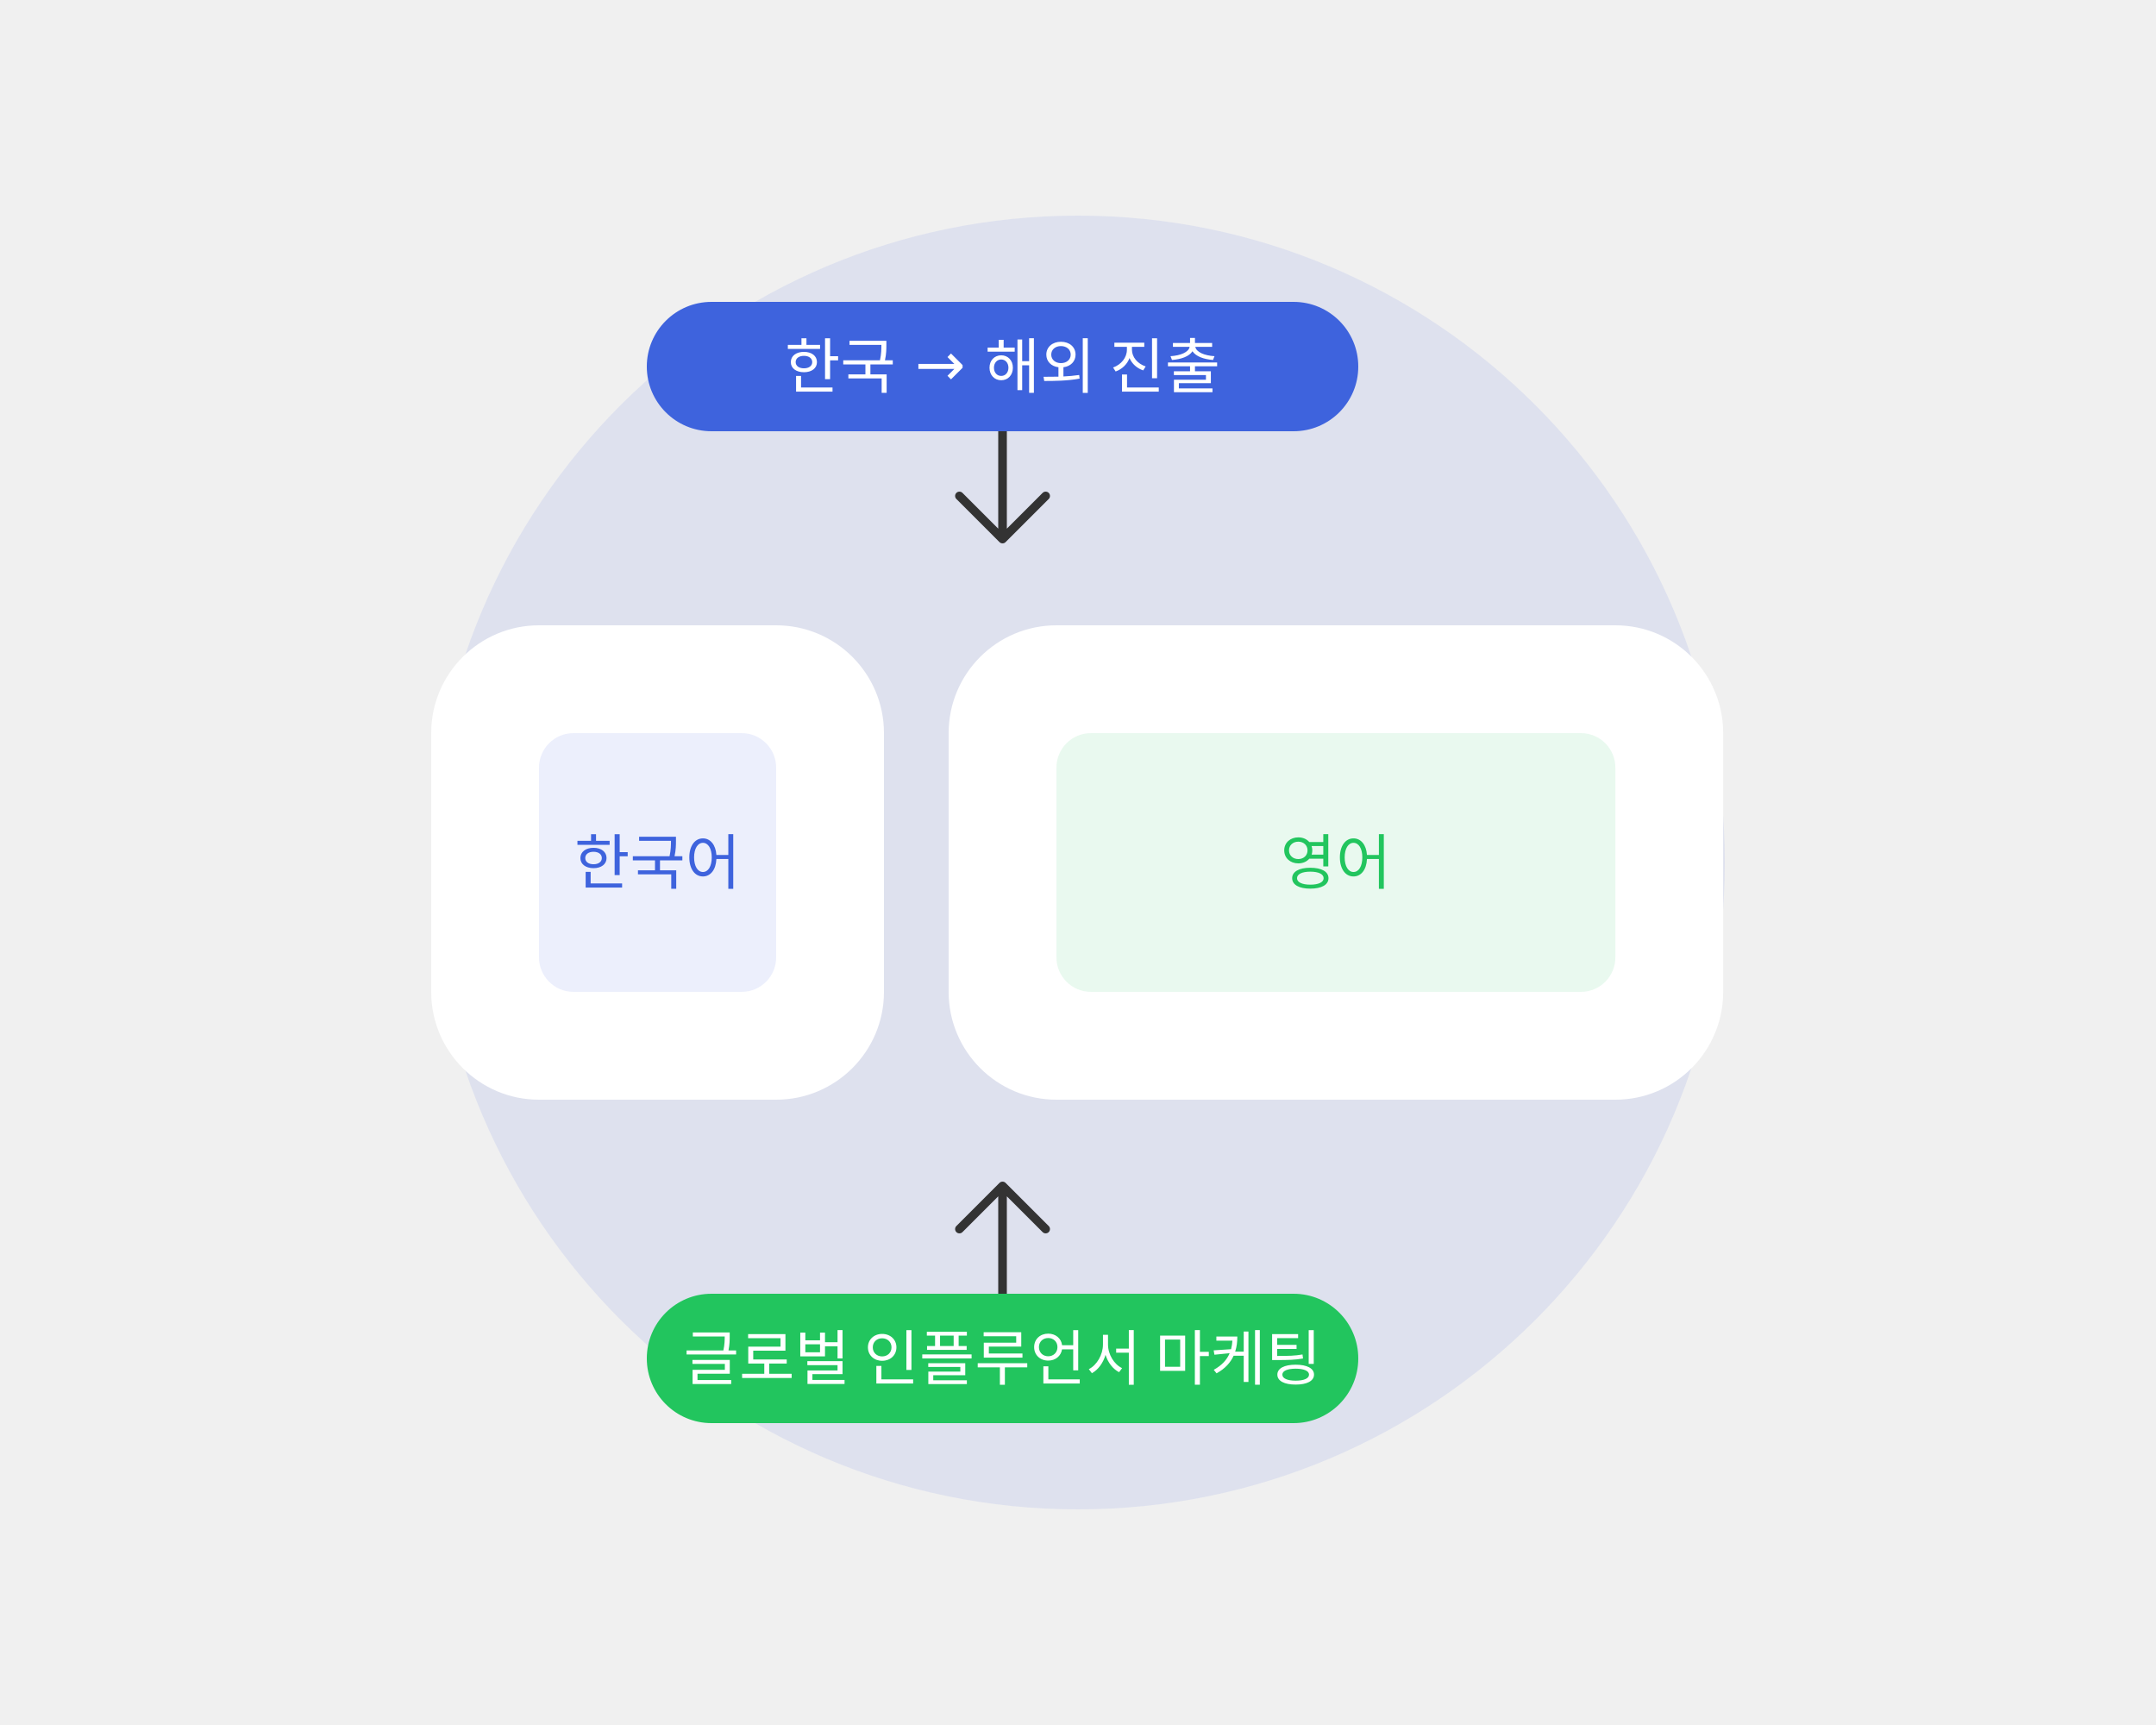
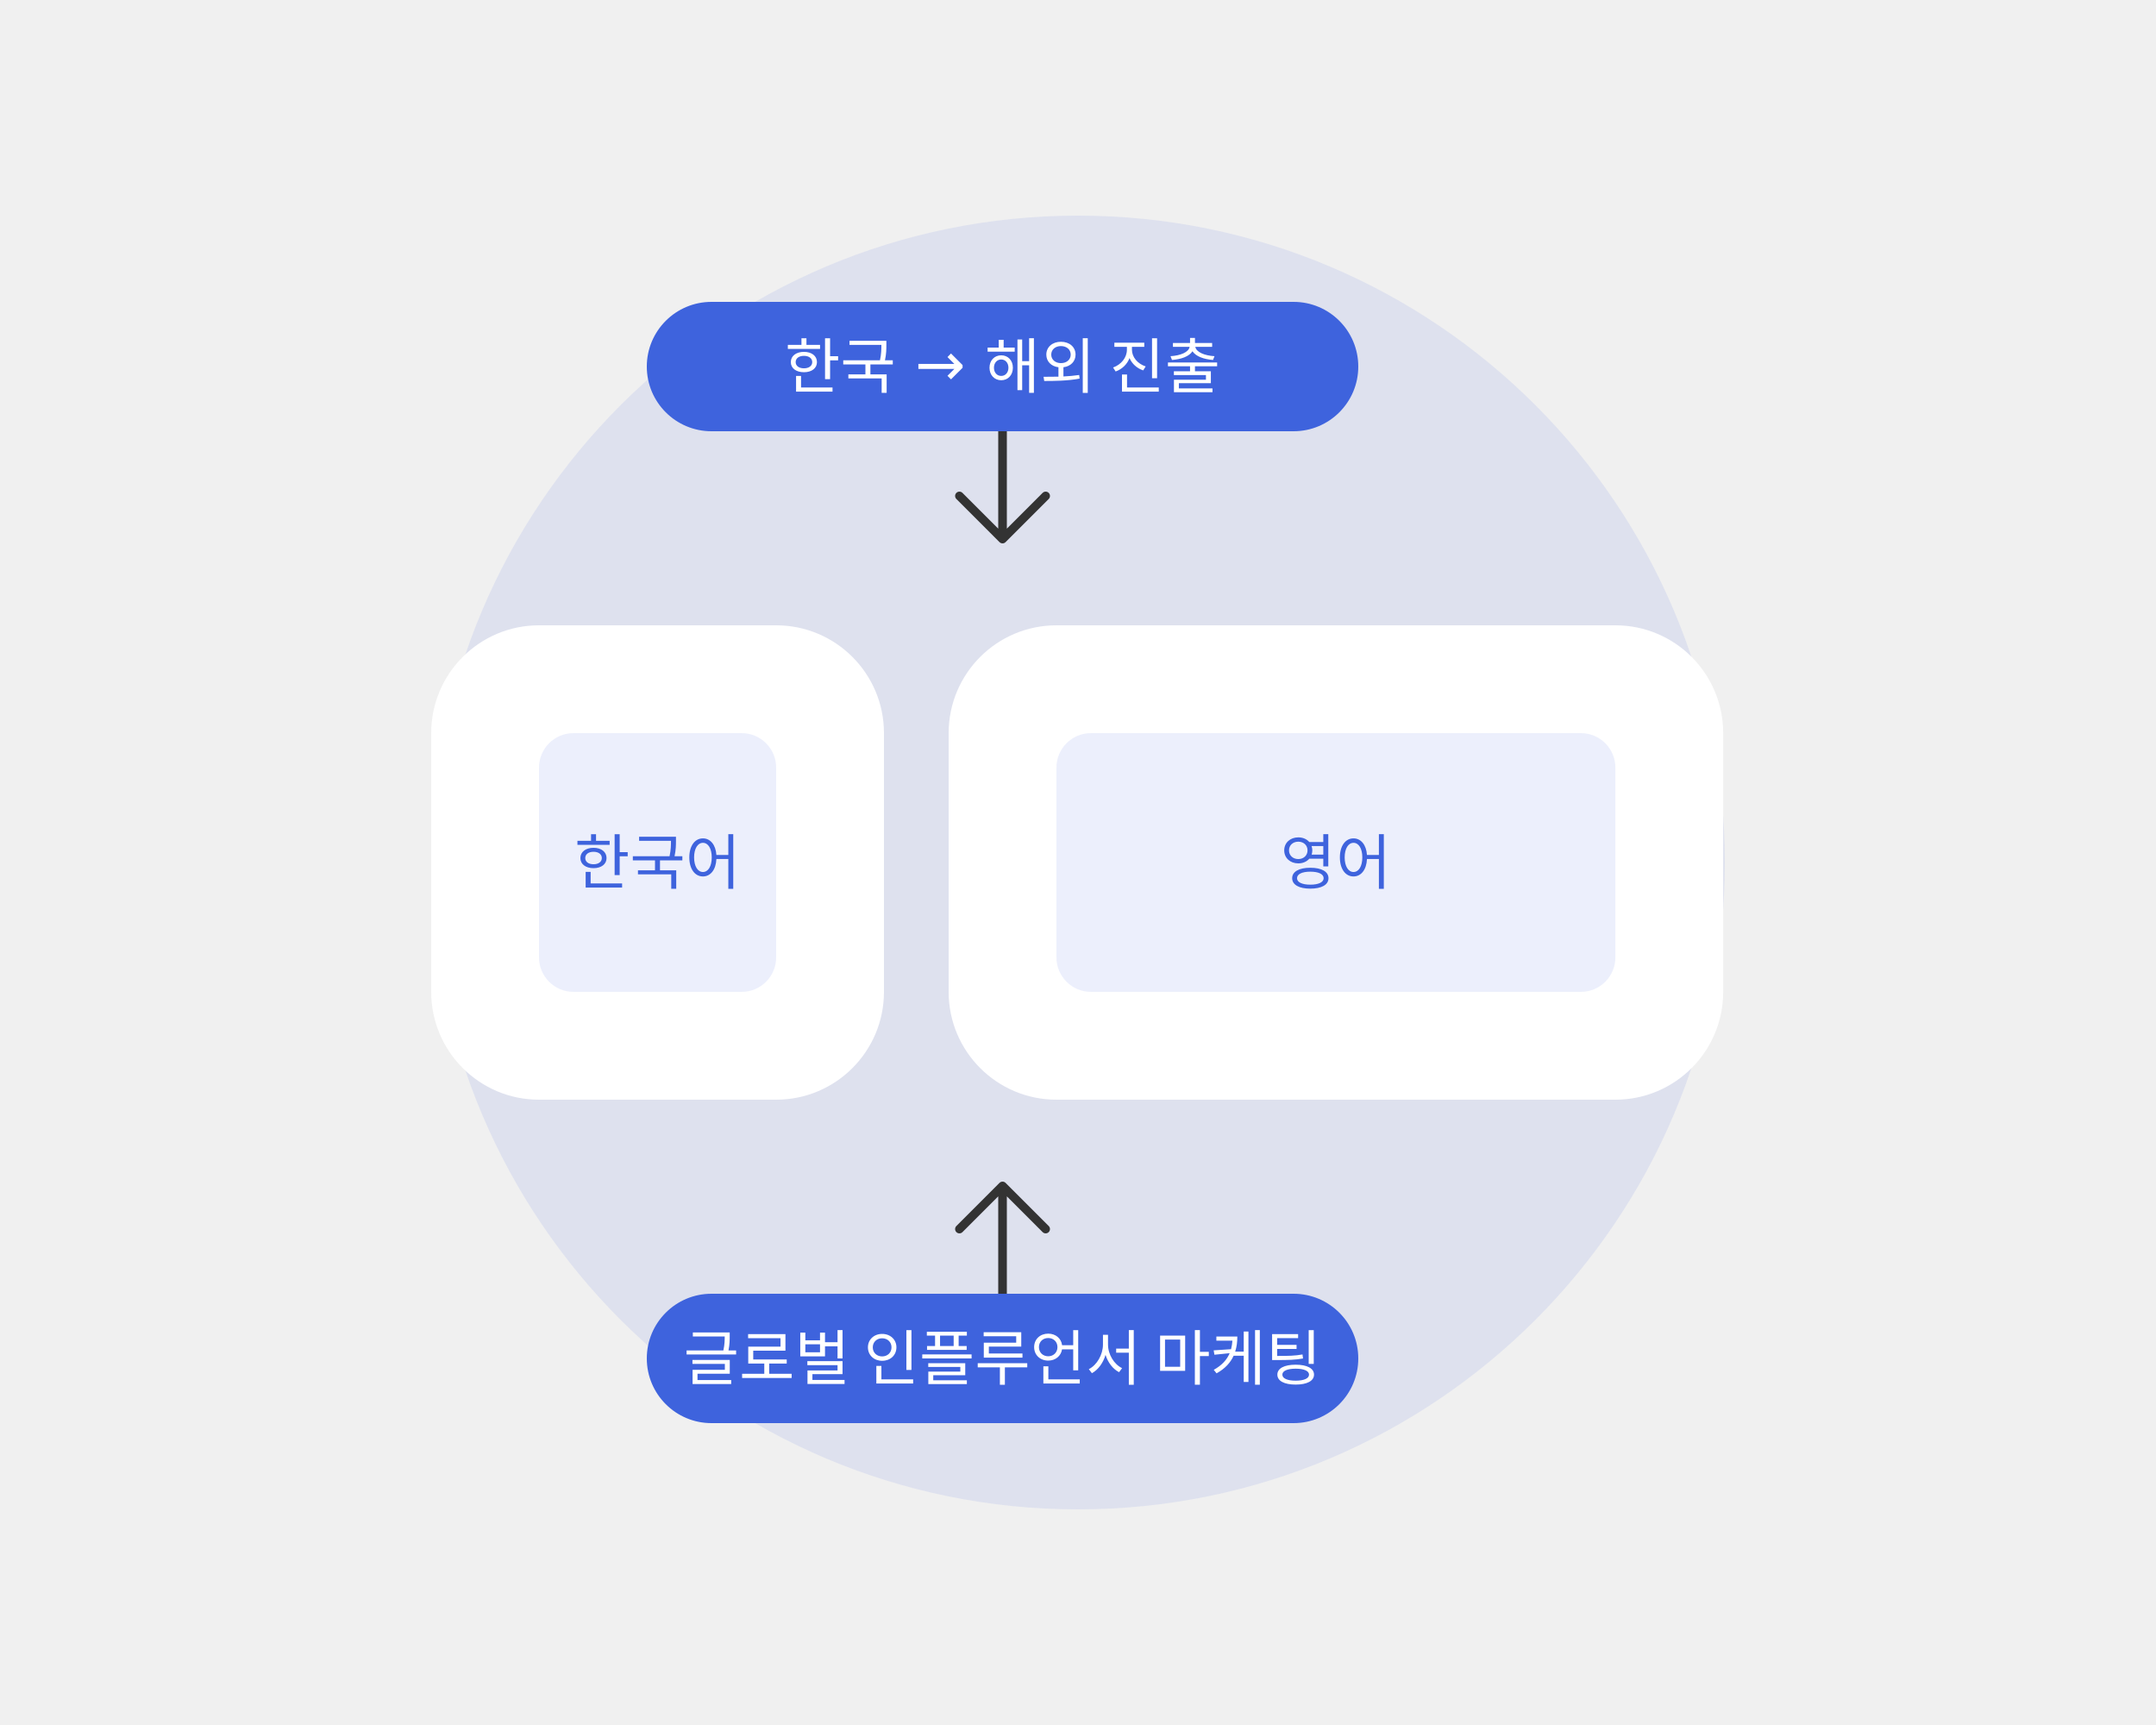
<svg xmlns="http://www.w3.org/2000/svg" width="500" height="400" viewBox="0 0 500 400" fill="none">
  <circle cx="250" cy="200" r="150" fill="#3E63DD" fill-opacity="0.1" />
  <path d="M220 170C220 156.193 231.193 145 245 145H374.625C388.432 145 399.625 156.193 399.625 170V230C399.625 243.807 388.432 255 374.625 255H245C231.193 255 220 243.807 220 230V170Z" fill="white" />
-   <rect x="245" y="170" width="129.625" height="60" rx="8" fill="#22C55E" fill-opacity="0.1" />
-   <text x="309.812" y="205" text-anchor="middle" font-family="sans-serif" font-size="14" fill="#22C55E">영어</text>
+   <rect x="245" y="170" width="129.625" height="60" rx="8" fill="#3E63DD" fill-opacity="0.1" />
+   <text x="309.812" y="205" text-anchor="middle" font-family="sans-serif" font-size="14" fill="#3E63DD">영어</text>
  <path d="M100 170C100 156.193 111.193 145 125 145H180C193.807 145 205 156.193 205 170V230C205 243.807 193.807 255 180 255H125C111.193 255 100 243.807 100 230V170Z" fill="white" />
  <rect x="125" y="170" width="55" height="60" rx="8" fill="#3E63DD" fill-opacity="0.1" />
  <text x="152.5" y="205" text-anchor="middle" font-family="sans-serif" font-size="14" fill="#3E63DD">한국어</text>
  <path d="M232.5 100L232.5 125M232.5 125L222.5 115M232.5 125L242.5 115" stroke="#333333" stroke-width="2" stroke-linecap="round" stroke-linejoin="round" />
  <path d="M232.5 275L232.5 300M232.5 275L222.5 285M232.5 275L242.5 285" stroke="#333333" stroke-width="2" stroke-linecap="round" stroke-linejoin="round" />
  <rect x="150" y="70" width="165" height="30" rx="15" fill="#3E63DD" />
  <text x="232.5" y="90" text-anchor="middle" font-family="sans-serif" font-size="14" fill="white">한국 → 해외 진출</text>
-   <rect x="150" y="300" width="165" height="30" rx="15" fill="#22C55E" />
+   <rect x="150" y="300" width="165" height="30" rx="15" fill="#3E63DD" />
  <text x="232.5" y="320" text-anchor="middle" font-family="sans-serif" font-size="14" fill="white">글로벌 인플루언서 마케팅</text>
</svg>
